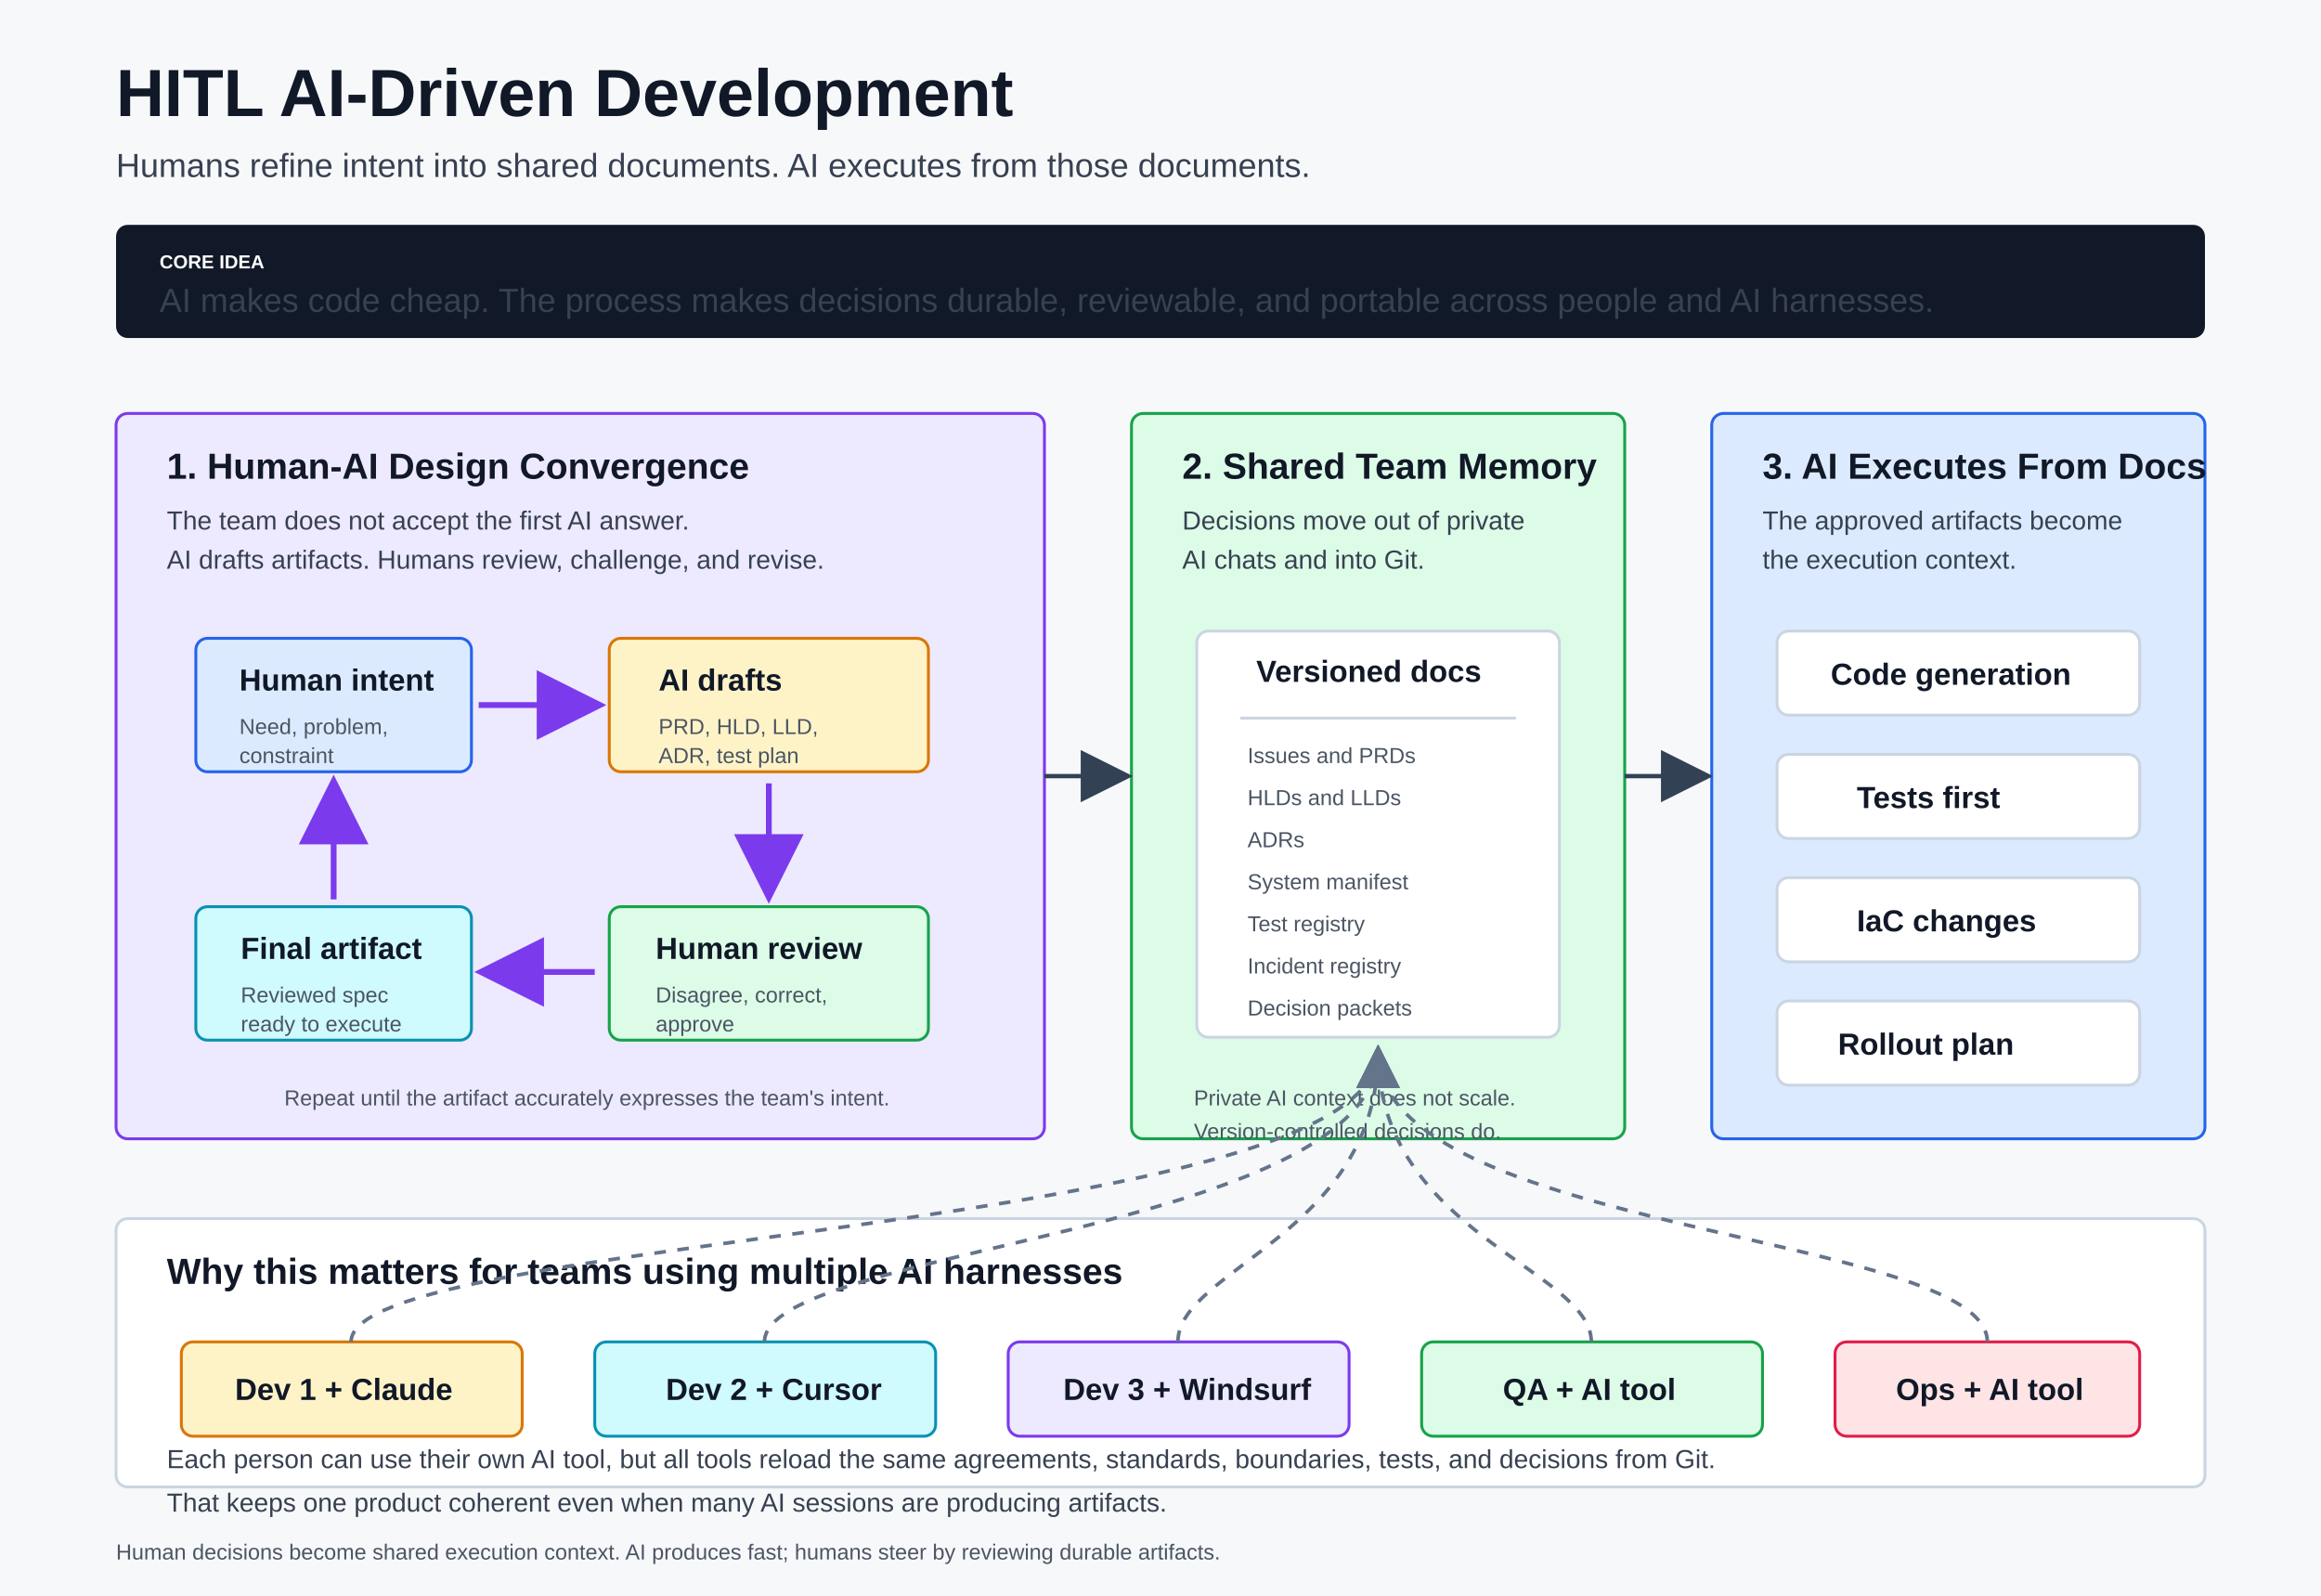
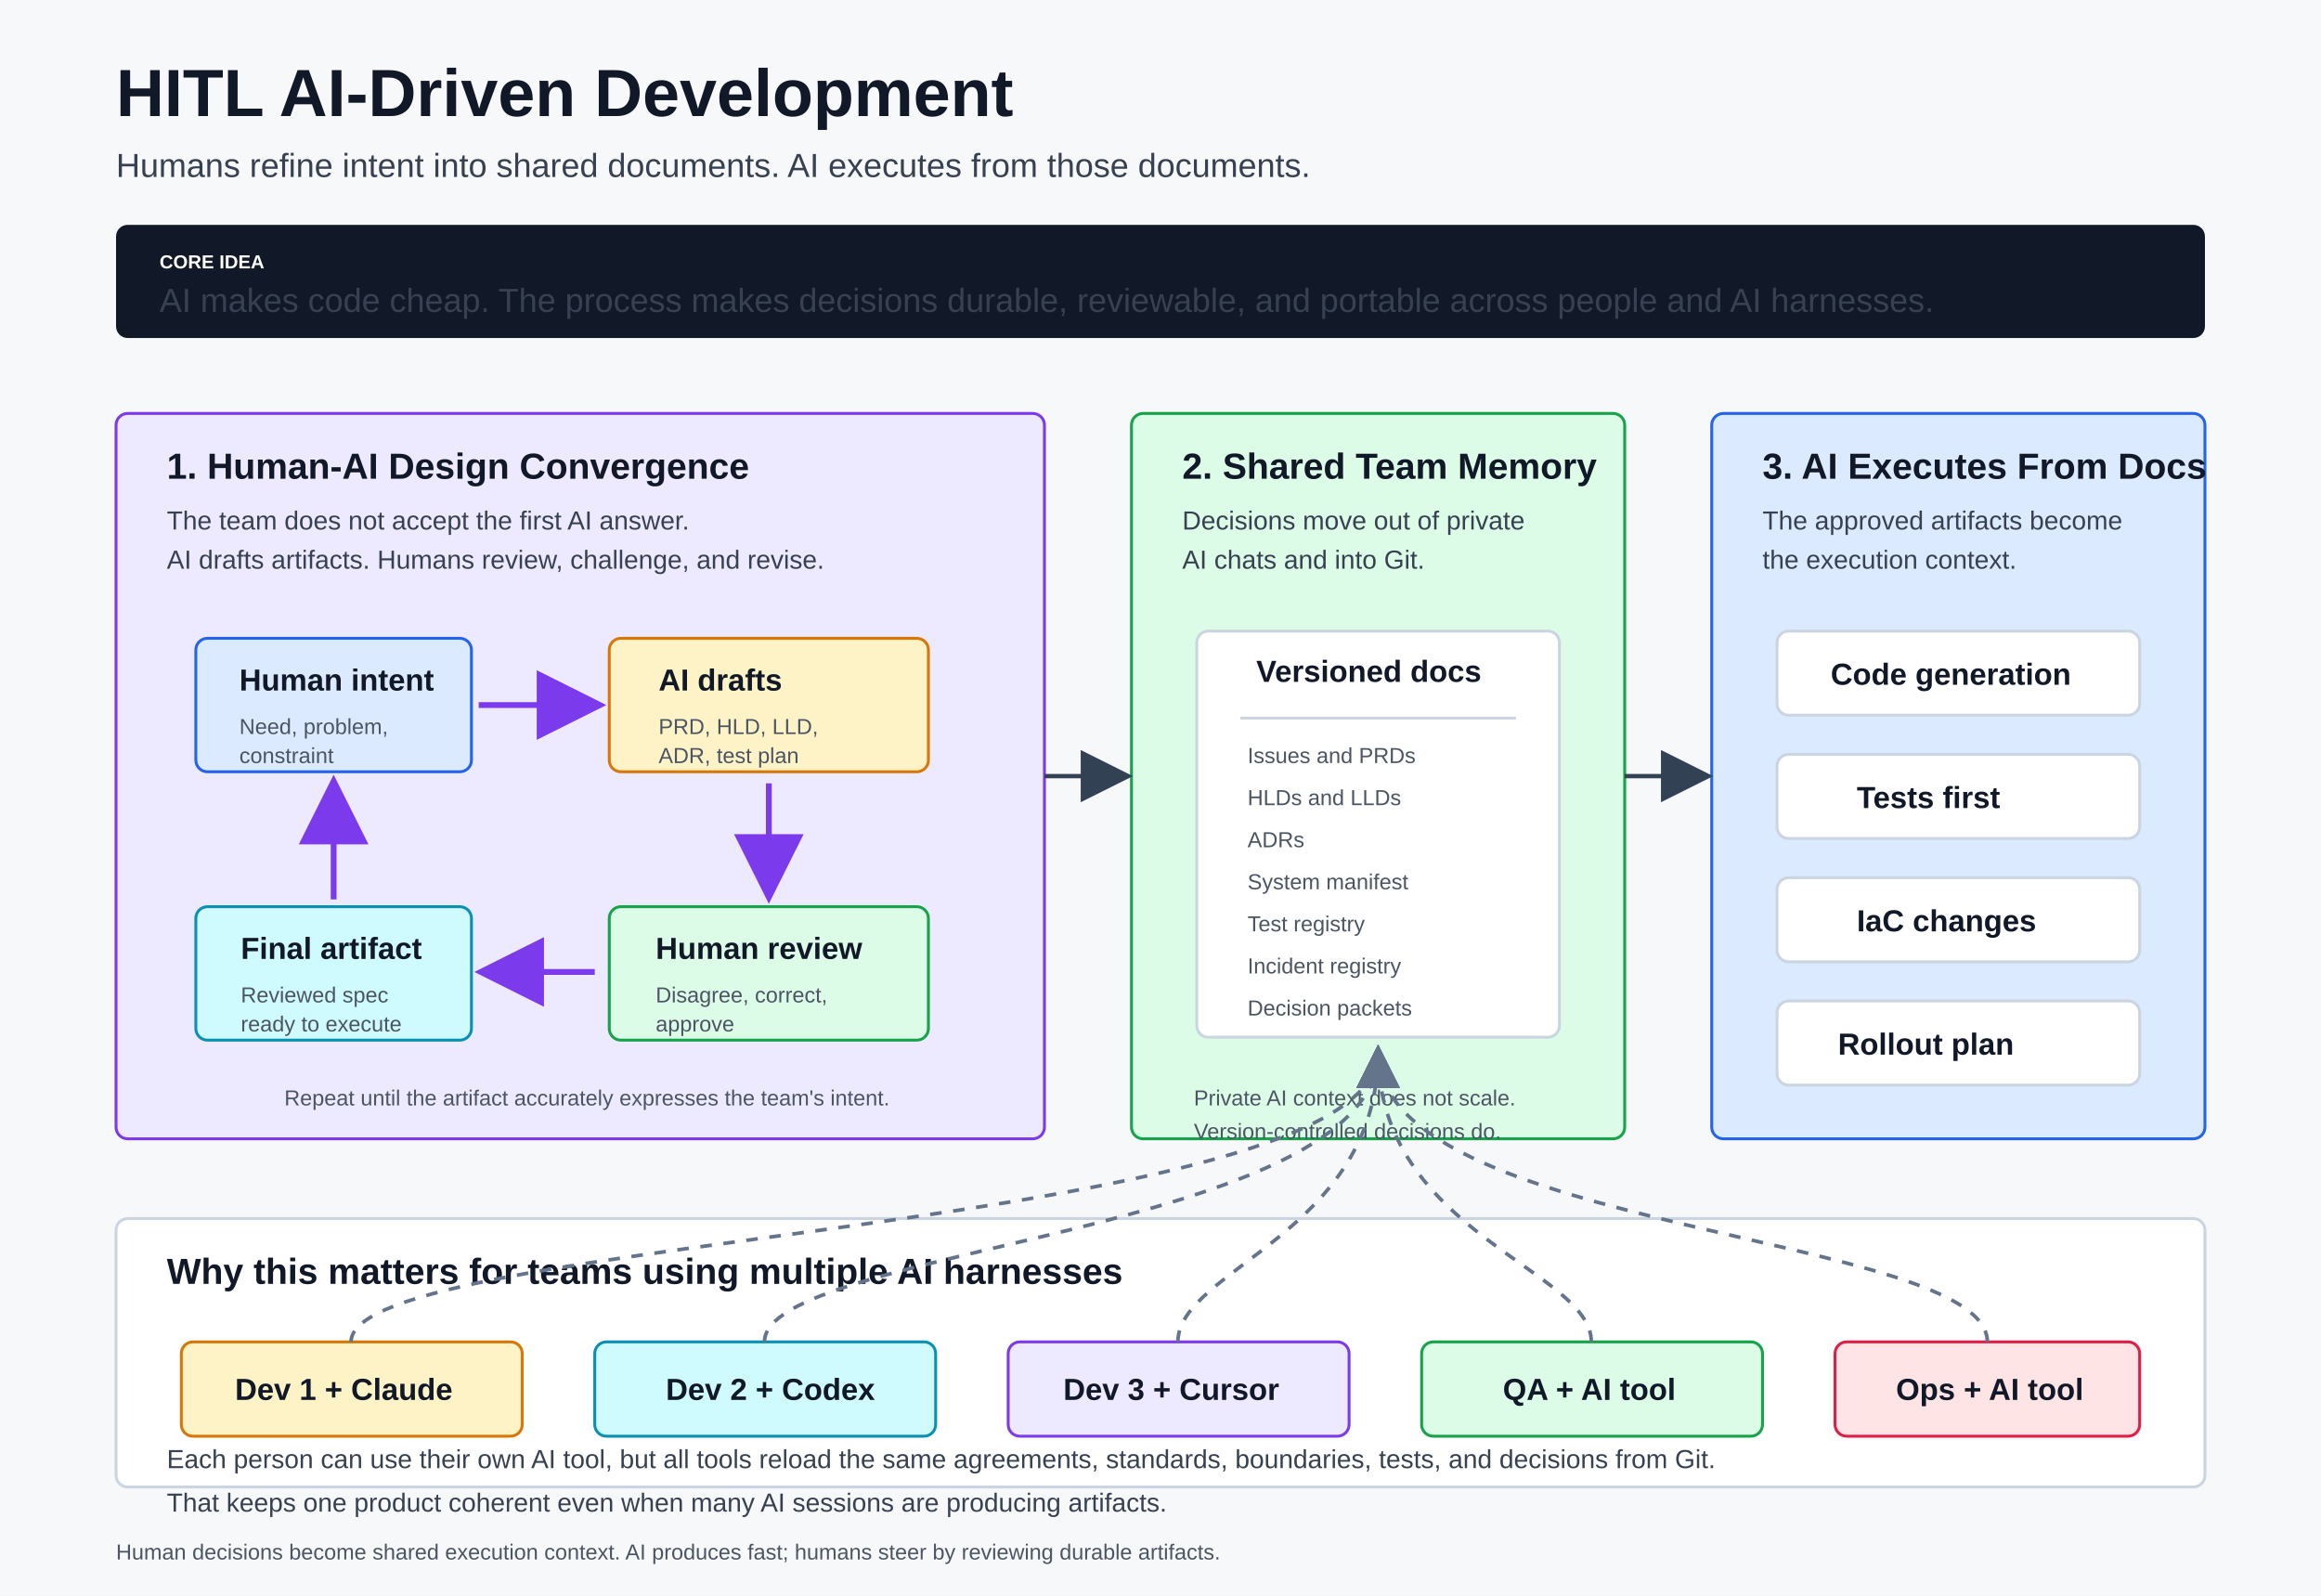
<svg xmlns="http://www.w3.org/2000/svg" width="1600" height="1100" viewBox="0 0 1600 1100" role="img" aria-labelledby="title desc">
  <defs>
    <style>
      .bg { fill: #f7f8fa; }
      .title { font: 700 46px Arial, Helvetica, sans-serif; fill: #111827; }
      .subtitle { font: 400 23px Arial, Helvetica, sans-serif; fill: #374151; }
      .section-title { font: 700 25px Arial, Helvetica, sans-serif; fill: #111827; }
      .label { font: 700 21px Arial, Helvetica, sans-serif; fill: #111827; }
      .body { font: 400 18px Arial, Helvetica, sans-serif; fill: #374151; }
      .small { font: 400 15px Arial, Helvetica, sans-serif; fill: #4b5563; }
      .micro { font: 700 13px Arial, Helvetica, sans-serif; fill: #ffffff; }
      .card { fill: #ffffff; stroke: #cbd5e1; stroke-width: 2; rx: 8; }
      .blue { fill: #dbeafe; stroke: #2563eb; }
      .green { fill: #dcfce7; stroke: #16a34a; }
      .amber { fill: #fef3c7; stroke: #d97706; }
      .rose { fill: #ffe4e6; stroke: #e11d48; }
      .violet { fill: #ede9fe; stroke: #7c3aed; }
      .cyan { fill: #cffafe; stroke: #0891b2; }
      .dark { fill: #111827; }
      .arrow { stroke: #334155; stroke-width: 3; fill: none; marker-end: url(#arrowhead); }
      .arrow-soft { stroke: #64748b; stroke-width: 2.5; fill: none; marker-end: url(#arrowhead-soft); }
      .loop { stroke: #7c3aed; stroke-width: 4; fill: none; marker-end: url(#arrowhead-purple); }
      .dash { stroke-dasharray: 8 8; }
    </style>
    <marker id="arrowhead" markerWidth="12" markerHeight="12" refX="10" refY="6" orient="auto">
      <path d="M 0 0 L 12 6 L 0 12 z" fill="#334155" />
    </marker>
    <marker id="arrowhead-soft" markerWidth="12" markerHeight="12" refX="10" refY="6" orient="auto">
      <path d="M 0 0 L 12 6 L 0 12 z" fill="#64748b" />
    </marker>
    <marker id="arrowhead-purple" markerWidth="12" markerHeight="12" refX="10" refY="6" orient="auto">
      <path d="M 0 0 L 12 6 L 0 12 z" fill="#7c3aed" />
    </marker>
  </defs>
  <rect class="bg" x="0" y="0" width="1600" height="1100" />
  <text class="title" x="80" y="80">HITL AI-Driven Development</text>
  <text class="subtitle" x="80" y="122">Humans refine intent into shared documents. AI executes from those documents.</text>
  <rect class="dark" x="80" y="155" width="1440" height="78" rx="8" />
  <text class="micro" x="110" y="185">CORE IDEA</text>
  <text class="subtitle" x="110" y="215" fill="#ffffff">AI makes code cheap. The process makes decisions durable, reviewable, and portable across people and AI harnesses.</text>
  <rect class="card violet" x="80" y="285" width="640" height="500" />
  <text class="section-title" x="115" y="330">1. Human-AI Design Convergence</text>
  <text class="body" x="115" y="365">The team does not accept the first AI answer.</text>
  <text class="body" x="115" y="392">AI drafts artifacts. Humans review, challenge, and revise.</text>
  <rect class="card blue" x="135" y="440" width="190" height="92" />
  <text class="label" x="165" y="476">Human intent</text>
  <text class="small" x="165" y="506">Need, problem,</text>
  <text class="small" x="165" y="526">constraint</text>
  <rect class="card amber" x="420" y="440" width="220" height="92" />
  <text class="label" x="454" y="476">AI drafts</text>
  <text class="small" x="454" y="506">PRD, HLD, LLD,</text>
  <text class="small" x="454" y="526">ADR, test plan</text>
  <rect class="card green" x="420" y="625" width="220" height="92" />
  <text class="label" x="452" y="661">Human review</text>
  <text class="small" x="452" y="691">Disagree, correct,</text>
  <text class="small" x="452" y="711">approve</text>
  <rect class="card cyan" x="135" y="625" width="190" height="92" />
  <text class="label" x="166" y="661">Final artifact</text>
  <text class="small" x="166" y="691">Reviewed spec</text>
  <text class="small" x="166" y="711">ready to execute</text>
  <path class="loop" d="M 330 486 C 360 486 382 486 410 486" />
  <path class="loop" d="M 530 540 C 530 570 530 590 530 615" />
  <path class="loop" d="M 410 670 C 375 670 360 670 335 670" />
  <path class="loop" d="M 230 620 C 230 580 230 555 230 542" />
  <text class="small" x="196" y="762">Repeat until the artifact accurately expresses the team's intent.</text>
  <rect class="card green" x="780" y="285" width="340" height="500" />
  <text class="section-title" x="815" y="330">2. Shared Team Memory</text>
  <text class="body" x="815" y="365">Decisions move out of private</text>
  <text class="body" x="815" y="392">AI chats and into Git.</text>
  <rect class="card" x="825" y="435" width="250" height="280" />
  <text class="label" x="866" y="470">Versioned docs</text>
  <line x1="855" y1="495" x2="1045" y2="495" stroke="#cbd5e1" stroke-width="2" />
  <text class="small" x="860" y="526">Issues and PRDs</text>
  <text class="small" x="860" y="555">HLDs and LLDs</text>
  <text class="small" x="860" y="584">ADRs</text>
  <text class="small" x="860" y="613">System manifest</text>
  <text class="small" x="860" y="642">Test registry</text>
  <text class="small" x="860" y="671">Incident registry</text>
  <text class="small" x="860" y="700">Decision packets</text>
  <text class="small" x="823" y="762">Private AI context does not scale.</text>
  <text class="small" x="823" y="785">Version-controlled decisions do.</text>
  <rect class="card blue" x="1180" y="285" width="340" height="500" />
  <text class="section-title" x="1215" y="330">3. AI Executes From Docs</text>
  <text class="body" x="1215" y="365">The approved artifacts become</text>
  <text class="body" x="1215" y="392">the execution context.</text>
  <rect class="card" x="1225" y="435" width="250" height="58" />
  <text class="label" x="1262" y="472">Code generation</text>
  <rect class="card" x="1225" y="520" width="250" height="58" />
  <text class="label" x="1280" y="557">Tests first</text>
  <rect class="card" x="1225" y="605" width="250" height="58" />
  <text class="label" x="1280" y="642">IaC changes</text>
  <rect class="card" x="1225" y="690" width="250" height="58" />
  <text class="label" x="1267" y="727">Rollout plan</text>
  <path class="arrow" d="M 720 535 C 745 535 755 535 775 535" />
  <path class="arrow" d="M 1120 535 C 1145 535 1155 535 1175 535" />
  <rect class="card" x="80" y="840" width="1440" height="185" />
  <text class="section-title" x="115" y="885">Why this matters for teams using multiple AI harnesses</text>
  <rect class="card amber" x="125" y="925" width="235" height="65" />
  <text class="label" x="162" y="965">Dev 1 + Claude</text>
  <rect class="card cyan" x="410" y="925" width="235" height="65" />
-   <text class="label" x="459" y="965">Dev 2 + Cursor</text>
+   <text class="label" x="459" y="965">Dev 2 + Codex</text>
  <rect class="card violet" x="695" y="925" width="235" height="65" />
-   <text class="label" x="733" y="965">Dev 3 + Windsurf</text>
+   <text class="label" x="733" y="965">Dev 3 + Cursor</text>
  <rect class="card green" x="980" y="925" width="235" height="65" />
  <text class="label" x="1036" y="965">QA + AI tool</text>
  <rect class="card rose" x="1265" y="925" width="210" height="65" />
  <text class="label" x="1307" y="965">Ops + AI tool</text>
  <path class="arrow-soft dash" d="M 242 925 C 242 850 950 850 950 725" />
  <path class="arrow-soft dash" d="M 527 925 C 527 860 950 850 950 725" />
  <path class="arrow-soft dash" d="M 812 925 C 812 875 950 850 950 725" />
  <path class="arrow-soft dash" d="M 1097 925 C 1097 875 950 850 950 725" />
  <path class="arrow-soft dash" d="M 1370 925 C 1370 850 950 850 950 725" />
  <text class="body" x="115" y="1012">Each person can use their own AI tool, but all tools reload the same agreements, standards, boundaries, tests, and decisions from Git.</text>
  <text class="body" x="115" y="1042">That keeps one product coherent even when many AI sessions are producing artifacts.</text>
  <text class="small" x="80" y="1075">Human decisions become shared execution context. AI produces fast; humans steer by reviewing durable artifacts.</text>
</svg>
